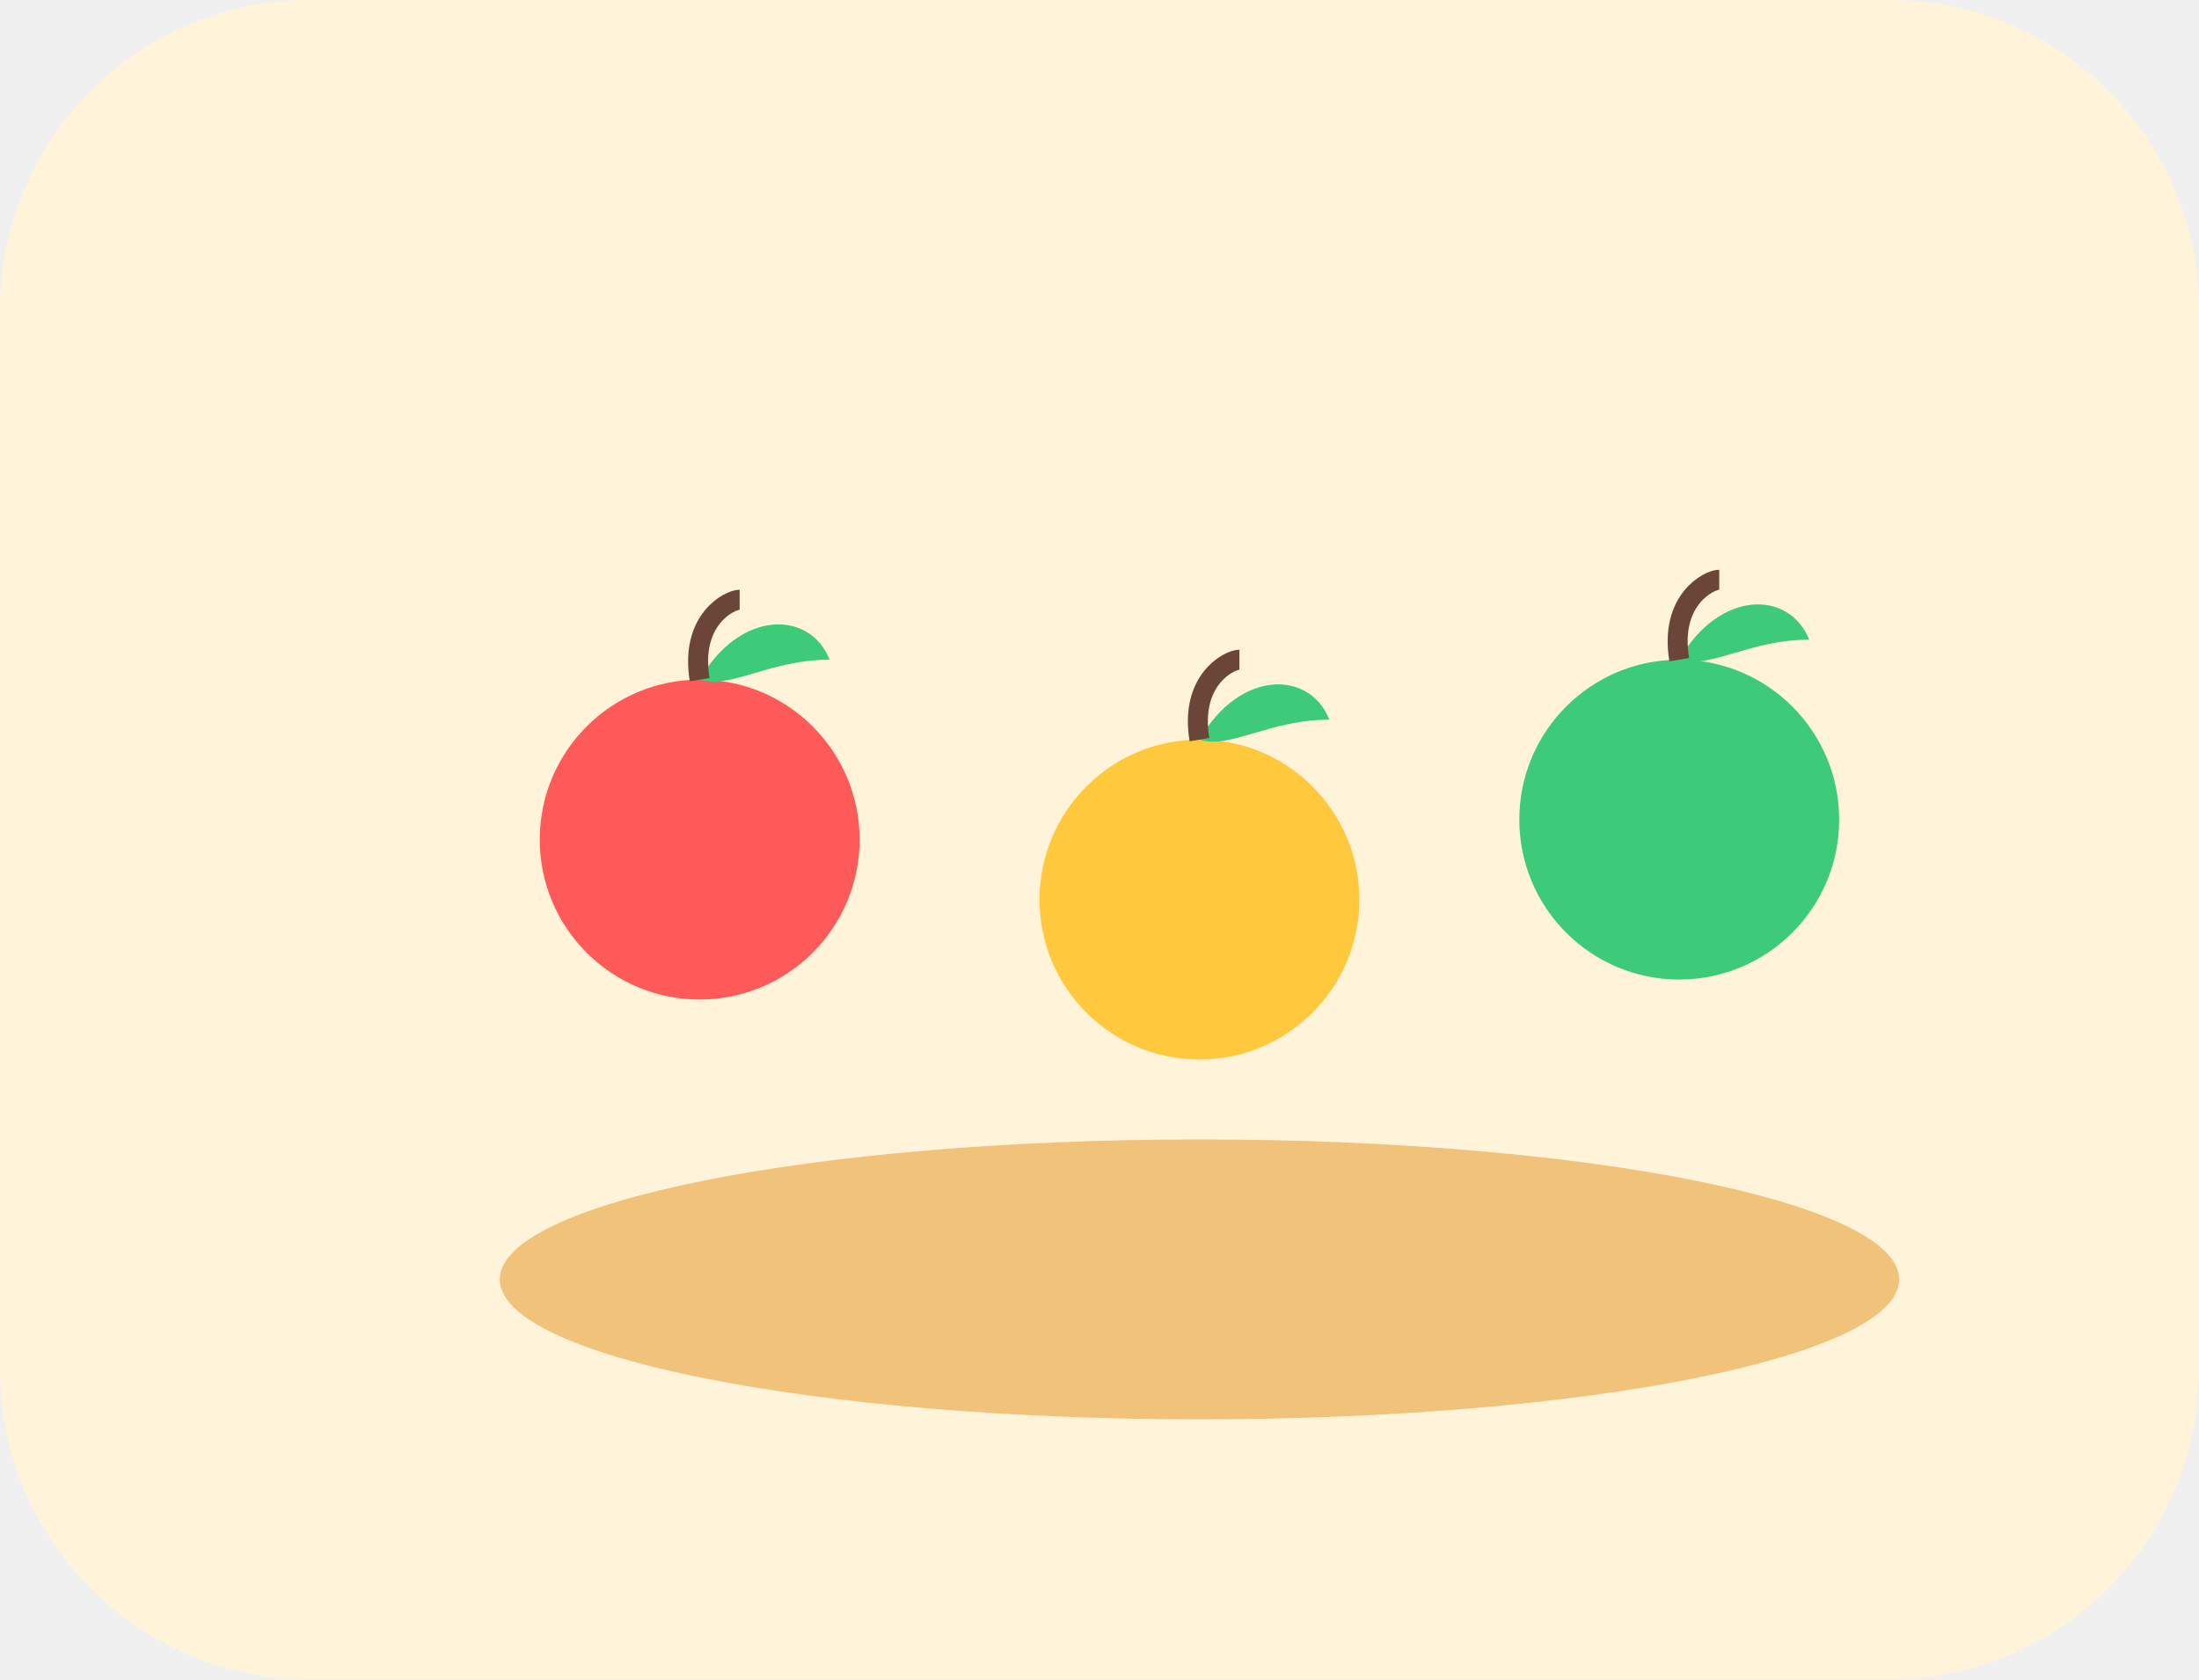
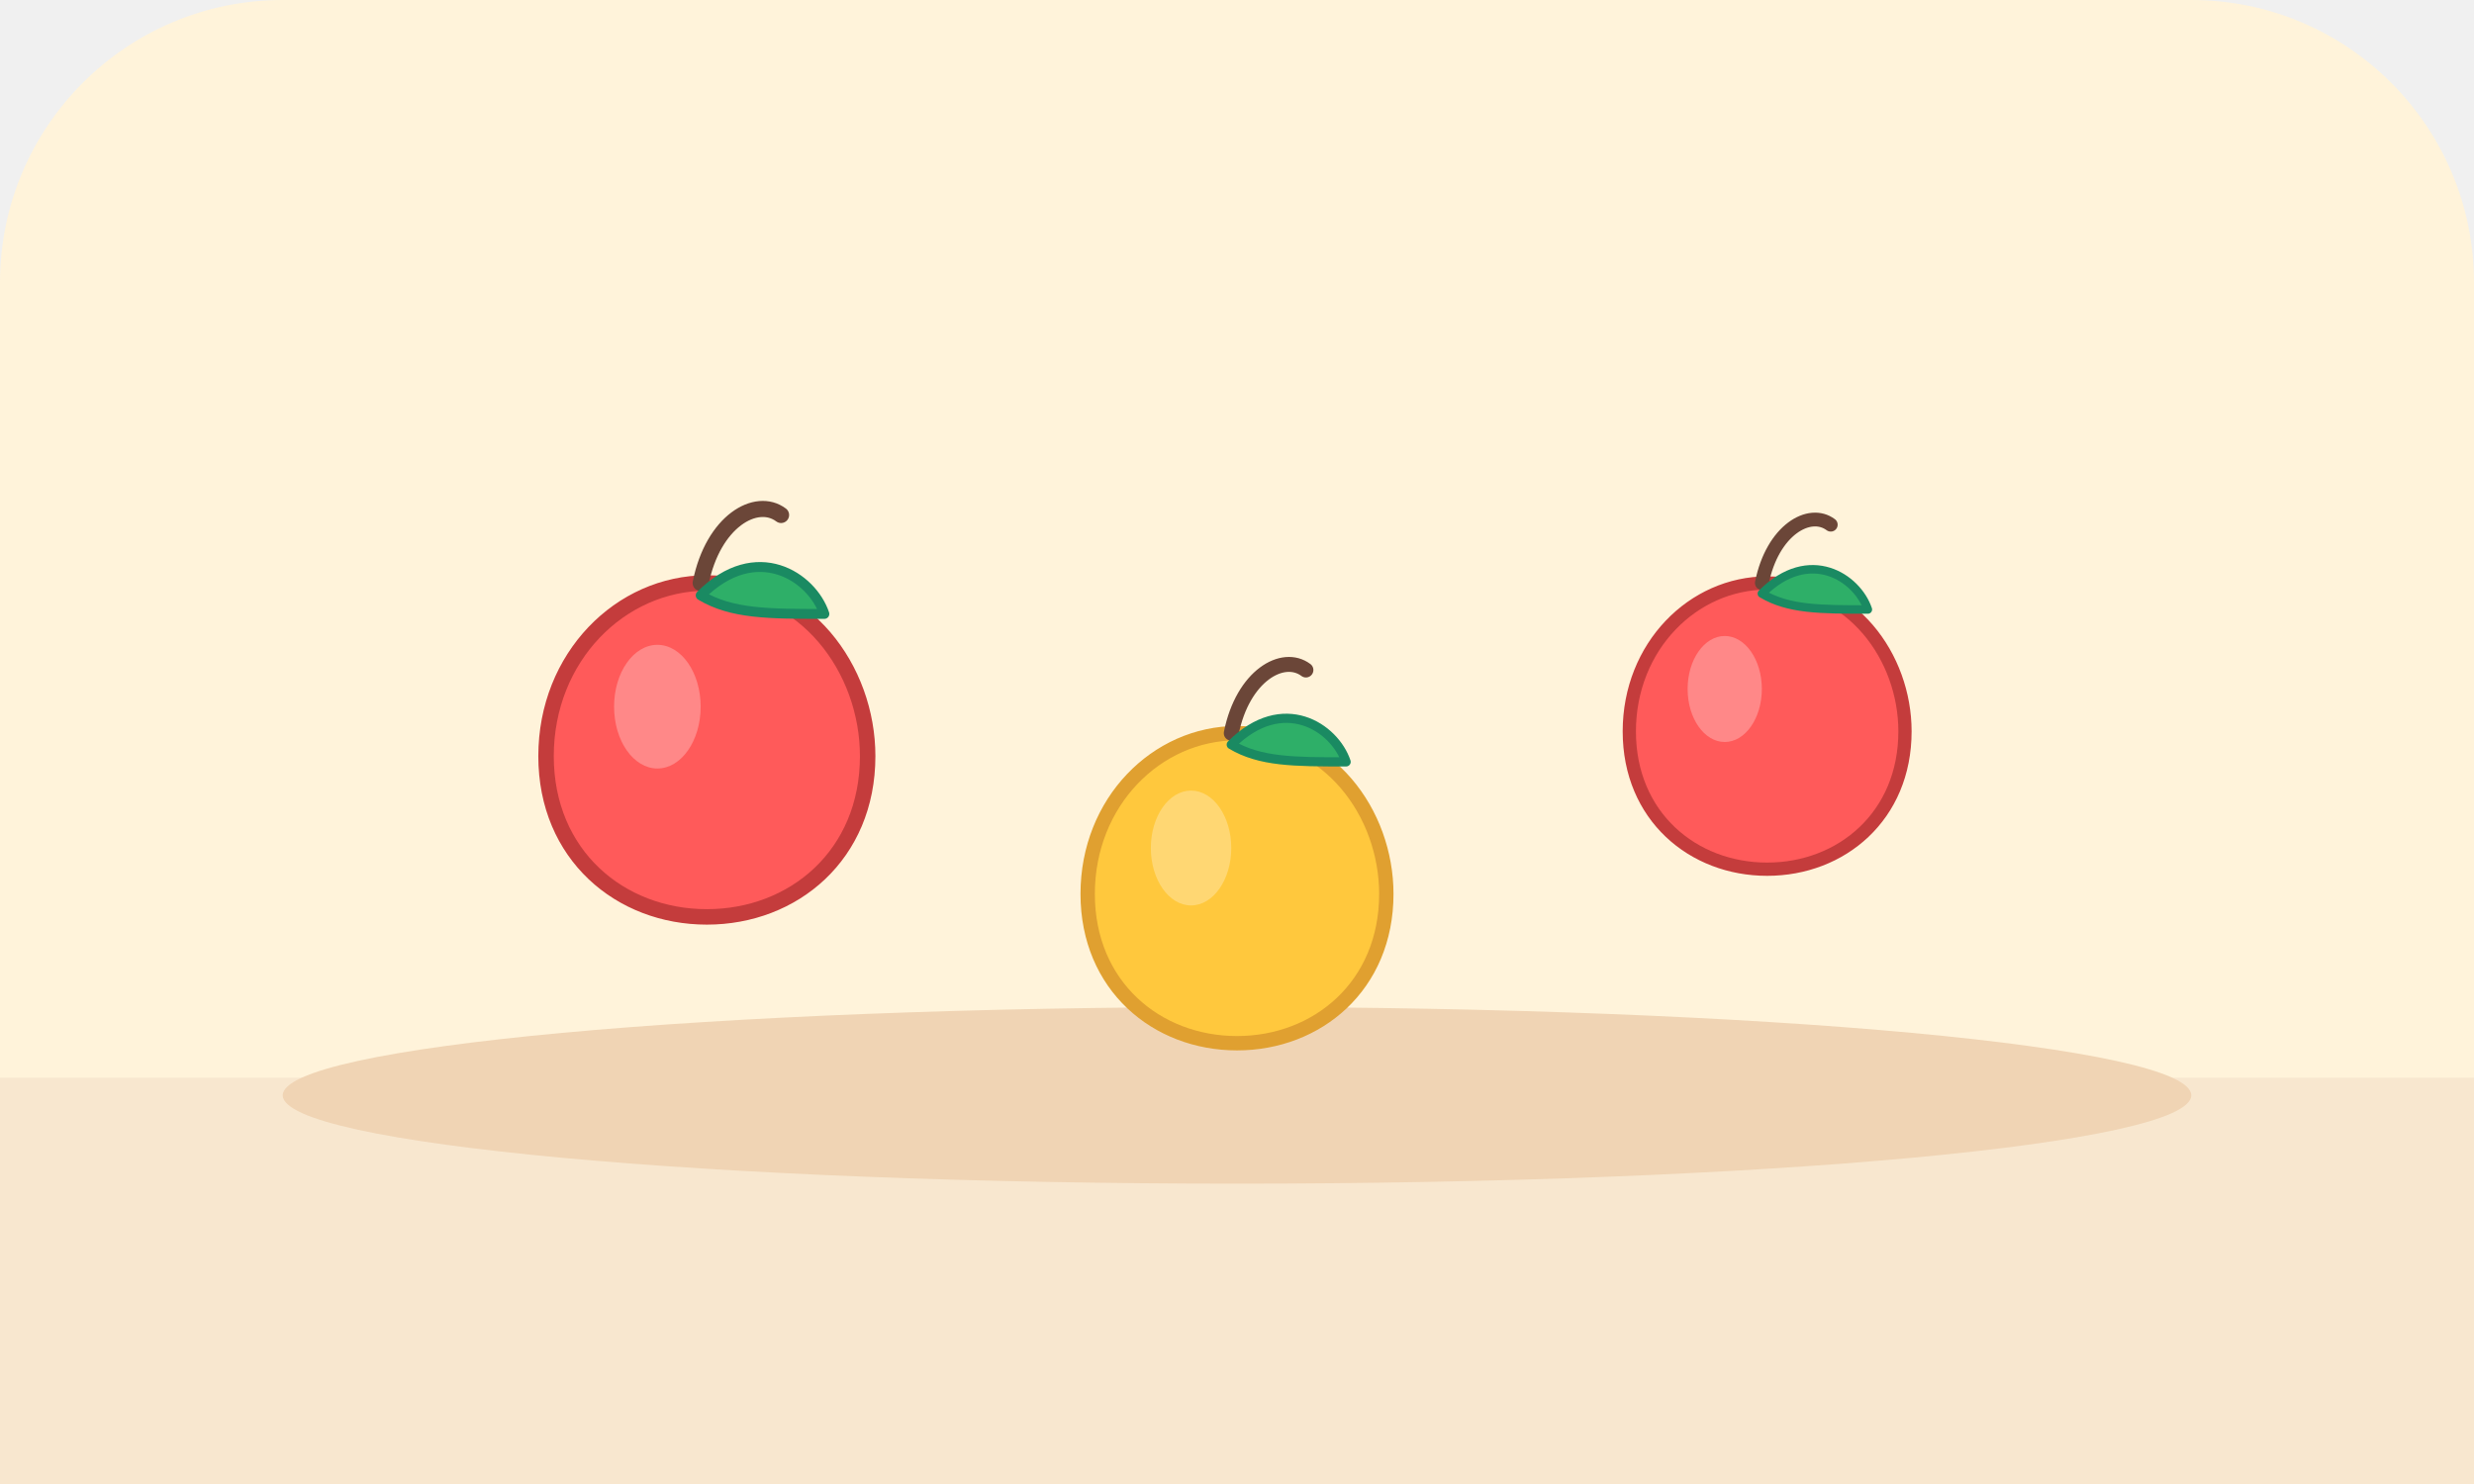
- <svg xmlns="http://www.w3.org/2000/svg" viewBox="0 0 220 168">
-   <rect width="220" height="168" rx="31" fill="#fff3da" />
-   <circle cx="70" cy="84" r="16" fill="#ff5a5a" />
-   <path d="M70 68c4-7 11-7 13-2-6 0-10 3-13 2z" fill="#3dcb7a" />
-   <path d="M70 68c-1-6 3-8 4-8" stroke="#6b4638" stroke-width="2" fill="none" />
-   <circle cx="120" cy="90" r="16" fill="#ffc83d" />
-   <path d="M120 74c4-7 11-7 13-2-6 0-10 3-13 2z" fill="#3dcb7a" />
-   <path d="M120 74c-1-6 3-8 4-8" stroke="#6b4638" stroke-width="2" fill="none" />
-   <circle cx="168" cy="82" r="16" fill="#3dcb7a" />
-   <path d="M168 66c4-7 11-7 13-2-6 0-10 3-13 2z" fill="#3dcb7a" />
-   <path d="M168 66c-1-6 3-8 4-8" stroke="#6b4638" stroke-width="2" fill="none" />
-   <ellipse cx="120" cy="128" rx="70" ry="14" fill="#f0c27a" />
+ <svg xmlns="http://www.w3.org/2000/svg" viewBox="0 0 280 168">
+   <rect width="280" height="168" rx="32" fill="#fff3da" />
+   <rect y="122" width="280" height="46" fill="#f8e7cf" />
+   <ellipse cx="140" cy="124" rx="108" ry="10" fill="#f0d4b4" />
+   <g transform="translate(80 80) scale(0.7)">
+     <g>
+       <path d="M0 -20c16 0 26 14 26 28 0 16-12 26-26 26S-26 24-26 8C-26 -8-14-20 0-20z" fill="#ff5a5a" stroke="#c43c3c" stroke-width="2.5" />
+       <ellipse cx="-8" cy="0" rx="7" ry="10" fill="#fff" opacity="0.28" />
+       <path d="M-1 -20c2-10 9-14 13-11" stroke="#6b4638" stroke-width="2.6" fill="none" stroke-linecap="round" />
+       <path d="M-1 -18c9-9 18-3 20 3-9 0-15 0-20-3z" fill="#2eaf68" stroke="#1a8a62" stroke-width="1.6" stroke-linejoin="round" />
+     </g>
+   </g>
+   <g transform="translate(140 96) scale(0.65)">
+     <g>
+       <path d="M0 -20c16 0 26 14 26 28 0 16-12 26-26 26S-26 24-26 8C-26 -8-14-20 0-20z" fill="#ffc83d" stroke="#e0a030" stroke-width="2.5" />
+       <ellipse cx="-8" cy="0" rx="7" ry="10" fill="#fff" opacity="0.28" />
+       <path d="M-1 -20c2-10 9-14 13-11" stroke="#6b4638" stroke-width="2.6" fill="none" stroke-linecap="round" />
+       <path d="M-1 -18c9-9 18-3 20 3-9 0-15 0-20-3z" fill="#2eaf68" stroke="#1a8a62" stroke-width="1.6" stroke-linejoin="round" />
+     </g>
+   </g>
+   <g transform="translate(200 78) scale(0.6)">
+     <g>
+       <path d="M0 -20c16 0 26 14 26 28 0 16-12 26-26 26S-26 24-26 8C-26 -8-14-20 0-20z" fill="#ff5a5a" stroke="#c43c3c" stroke-width="2.5" />
+       <ellipse cx="-8" cy="0" rx="7" ry="10" fill="#fff" opacity="0.28" />
+       <path d="M-1 -20c2-10 9-14 13-11" stroke="#6b4638" stroke-width="2.6" fill="none" stroke-linecap="round" />
+       <path d="M-1 -18c9-9 18-3 20 3-9 0-15 0-20-3z" fill="#2eaf68" stroke="#1a8a62" stroke-width="1.6" stroke-linejoin="round" />
+     </g>
+   </g>
</svg>
